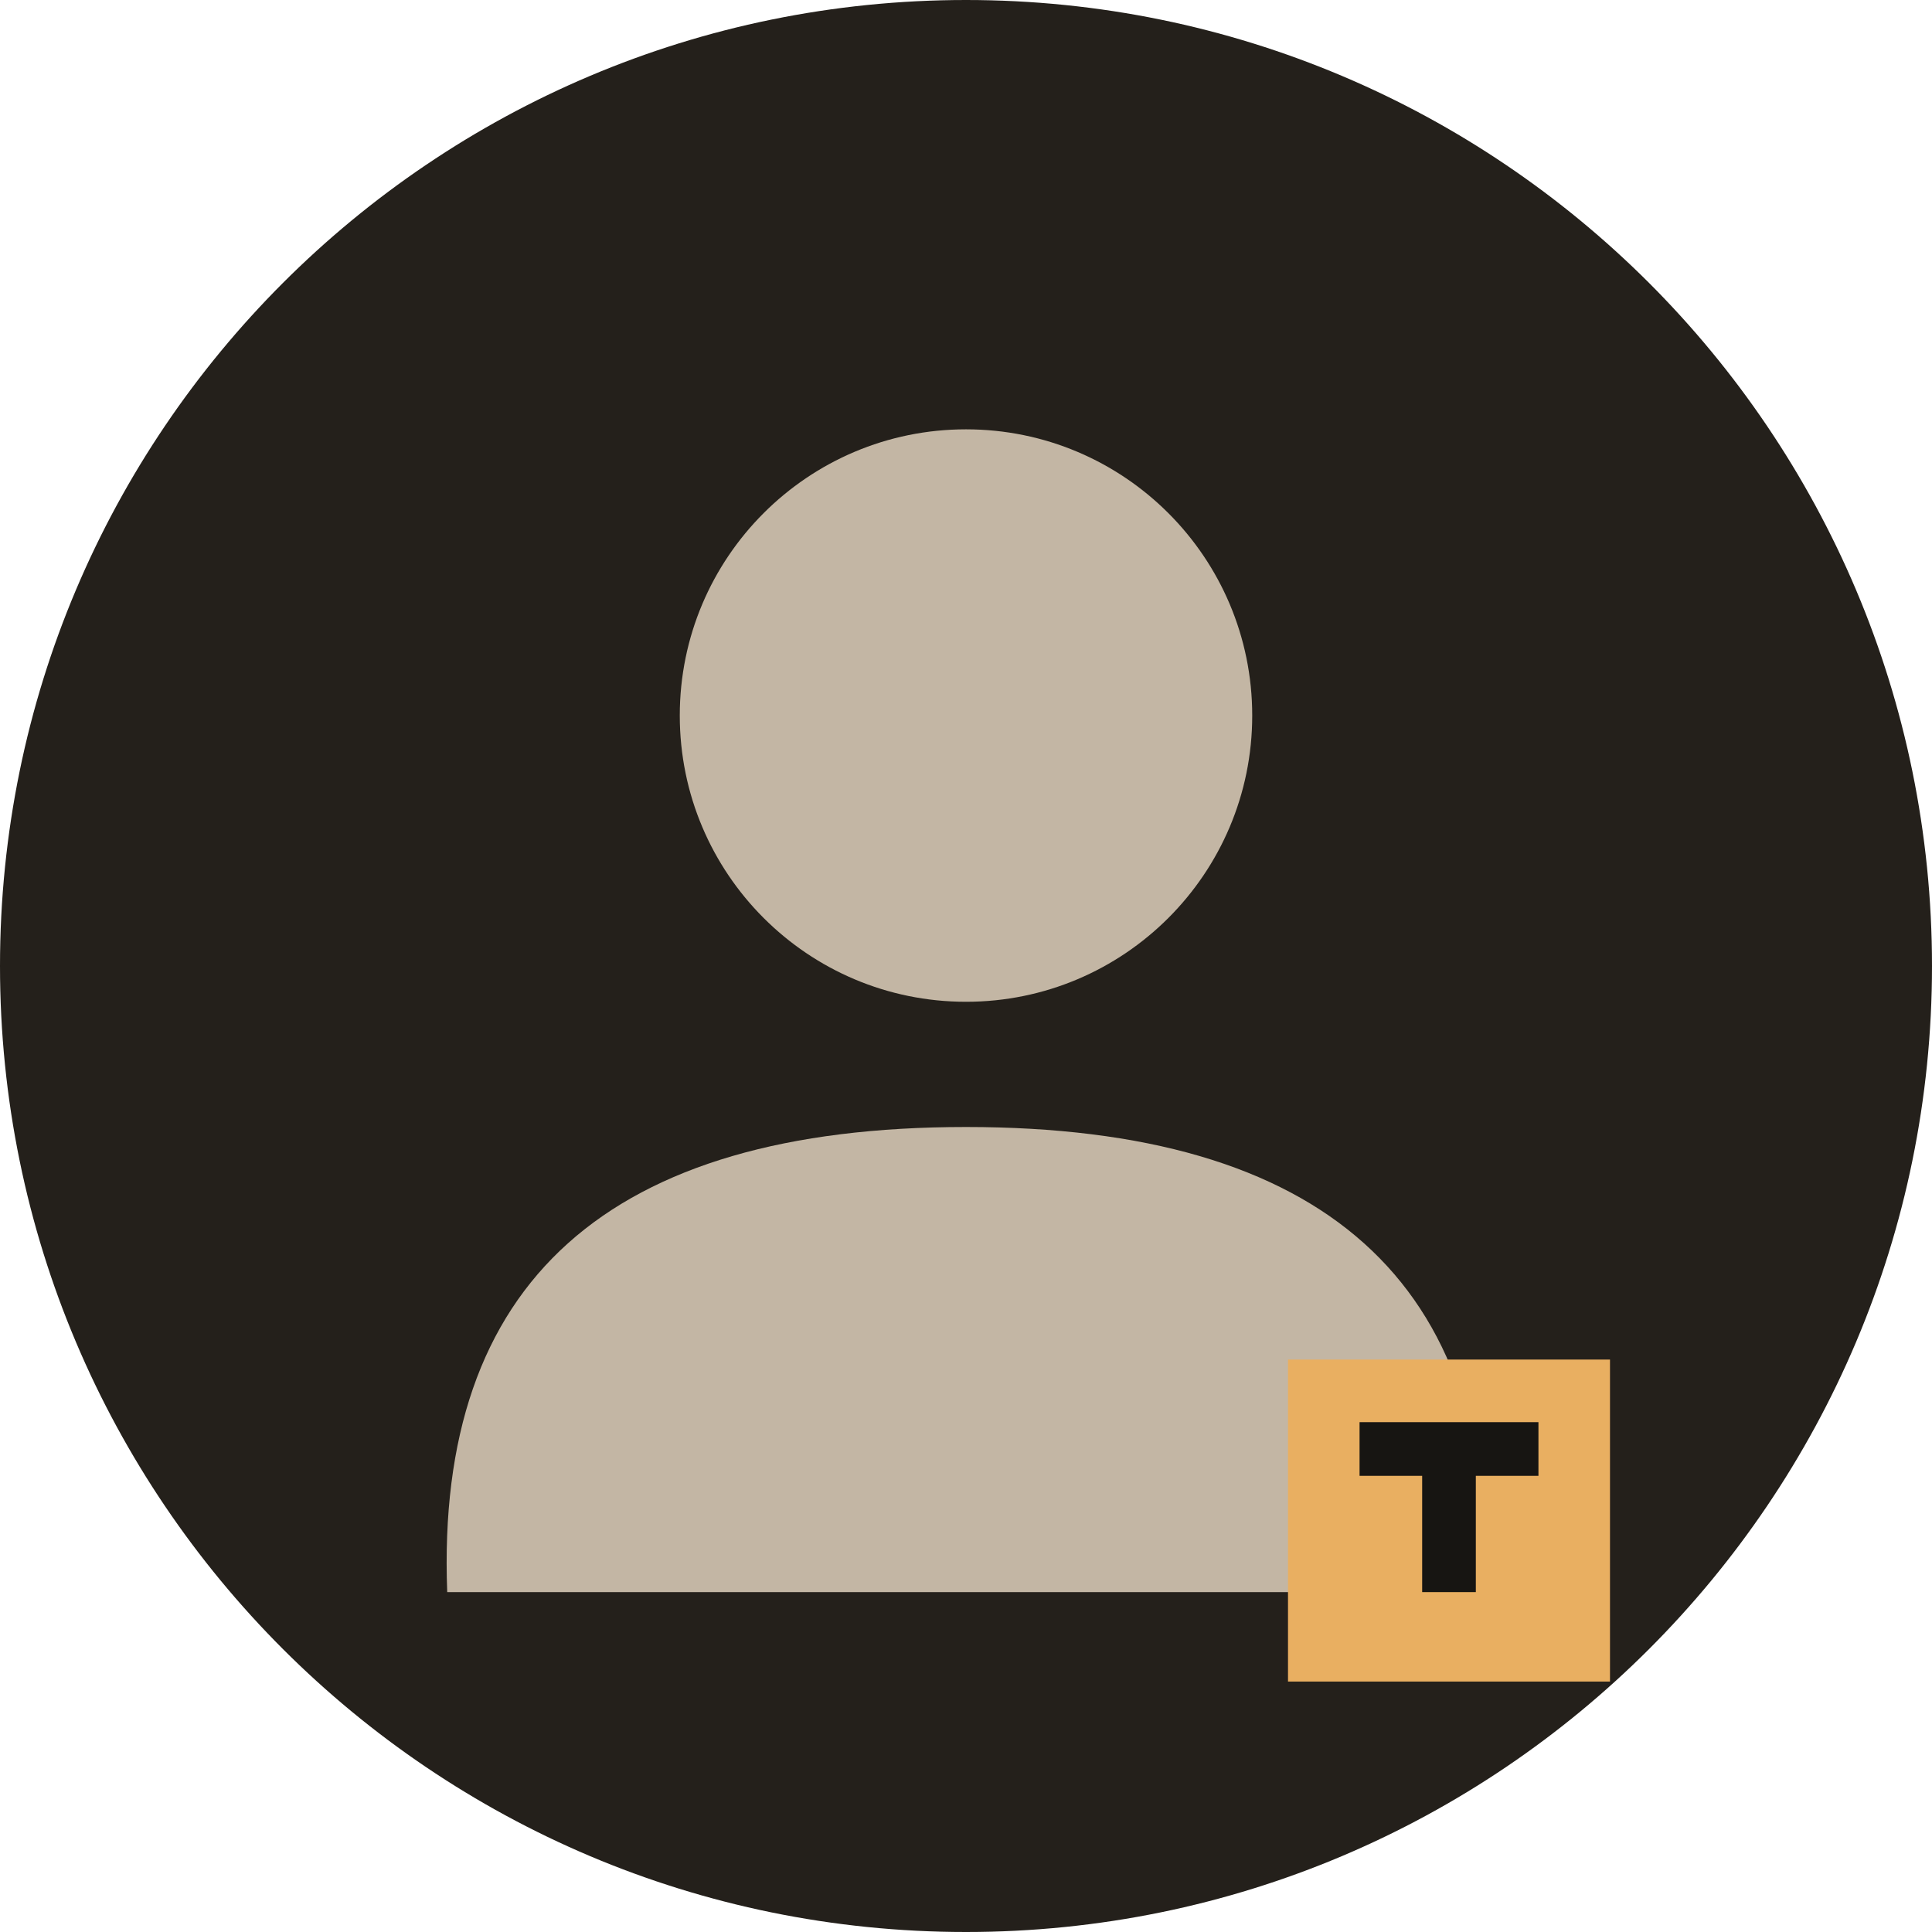
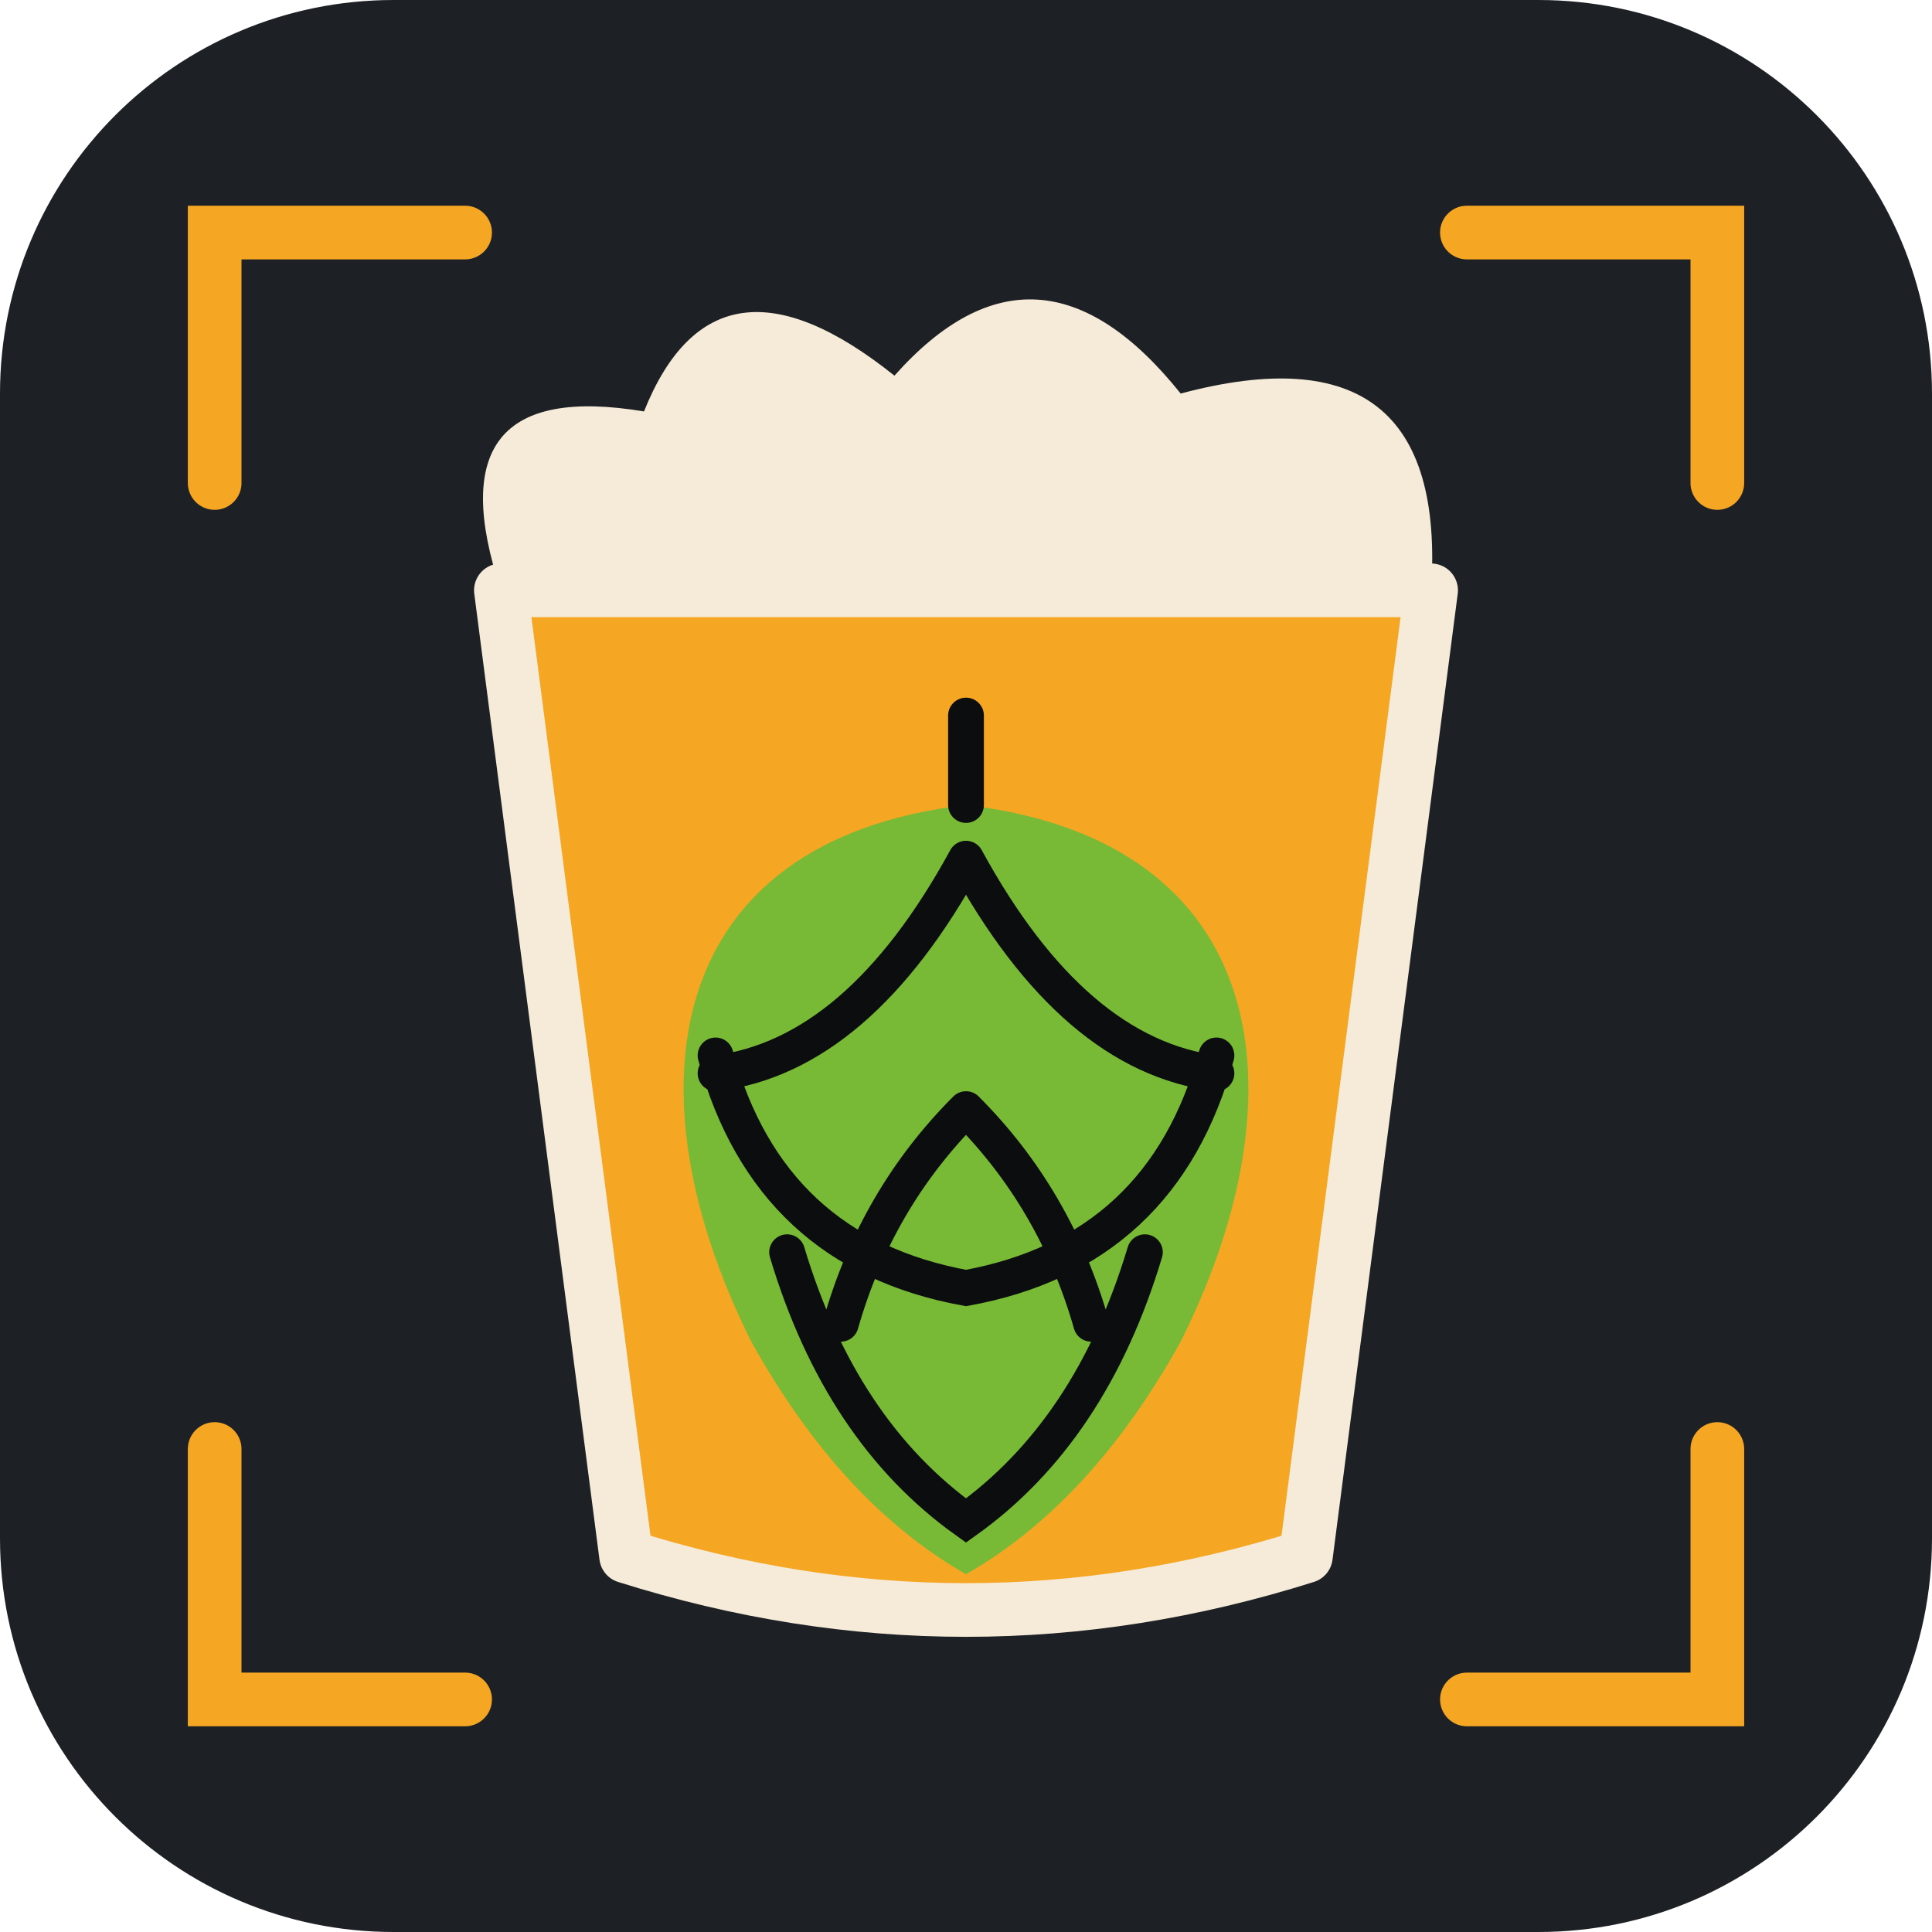
- <svg xmlns="http://www.w3.org/2000/svg" viewBox="0 0 108 108" role="img" aria-label="Стандартный аватар KraPiva">
-   <rect width="108" height="108" rx="54" fill="#24201B" />
-   <circle cx="54" cy="40" r="16" fill="#C3B6A4" />
-   <path d="M25 89 Q24 63 54 63 Q84 63 83 89Z" fill="#C3B6A4" />
-   <path d="M72 76H90V94H72Z" fill="#E9AF61" />
-   <path d="M76 81H86M81 81V89" stroke="#171512" stroke-width="3" />
+ <svg xmlns="http://www.w3.org/2000/svg" viewBox="0 0 108 108">
+   <rect width="108" height="108" rx="22" fill="#1D2125" />
+   <path d="M12 27V13H26 M82 13H96V27 M96 81V95H82 M26 95H12V81" fill="none" stroke="#F5A623" stroke-width="3" stroke-linecap="round" />
+   <path d="M28 33H80L73 87Q54 93 35 87Z" fill="#F5A623" />
+   <path d="M28 33Q24 21 36 23Q40 13 50 21Q58 12 66 22Q81 18 80 33Z" fill="#F5EBD8" />
+   <path d="M28 33H80L73 87Q54 93 35 87Z" fill="none" stroke="#F5EBD8" stroke-width="3" stroke-linejoin="round" />
+   <path d="M54 45C37 47 35 61 42 75Q47 84 54 88Q61 84 66 75C73 61 71 47 54 45Z" fill="#78B936" />
+   <path d="M54 45V40 M54 48Q48 59 40 60 M54 48Q60 59 68 60 M40 59Q43 70 54 72Q65 70 68 59 M44 70Q47 80 54 85Q61 80 64 70 M54 62Q49 67 47 74 M54 62Q59 67 61 74" fill="none" stroke="#0B0D0F" stroke-width="2" stroke-linecap="round" />
</svg>
